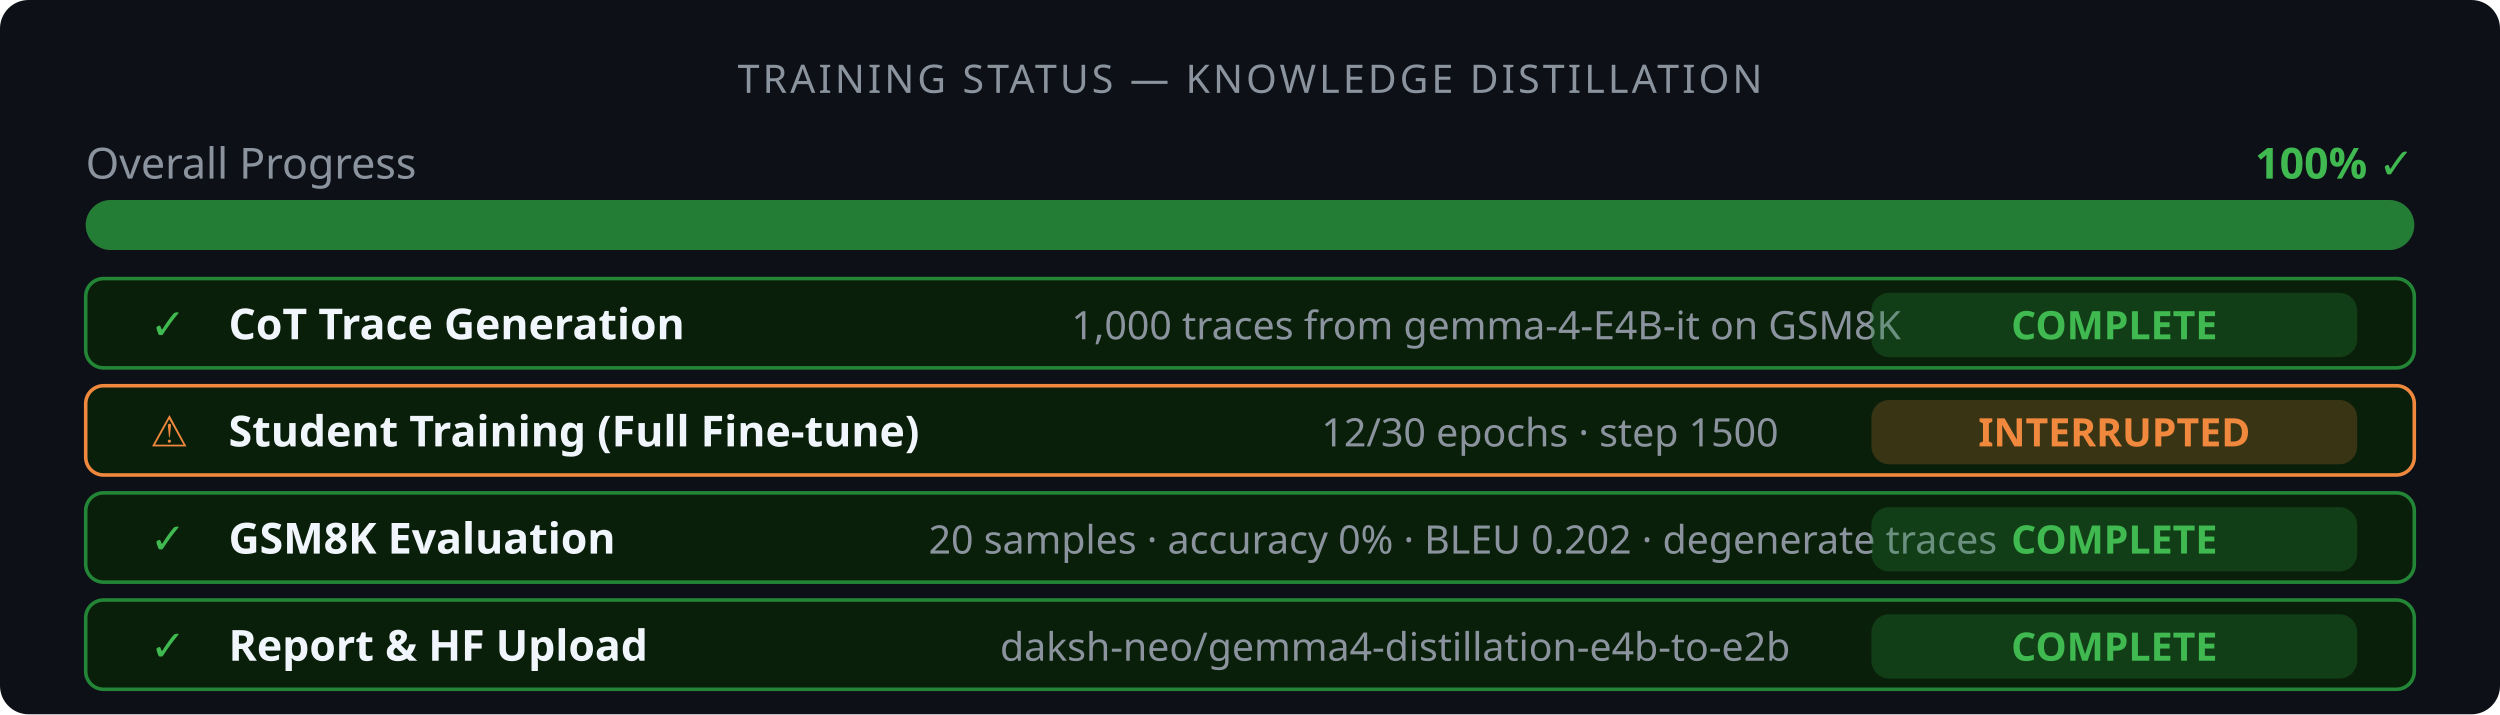
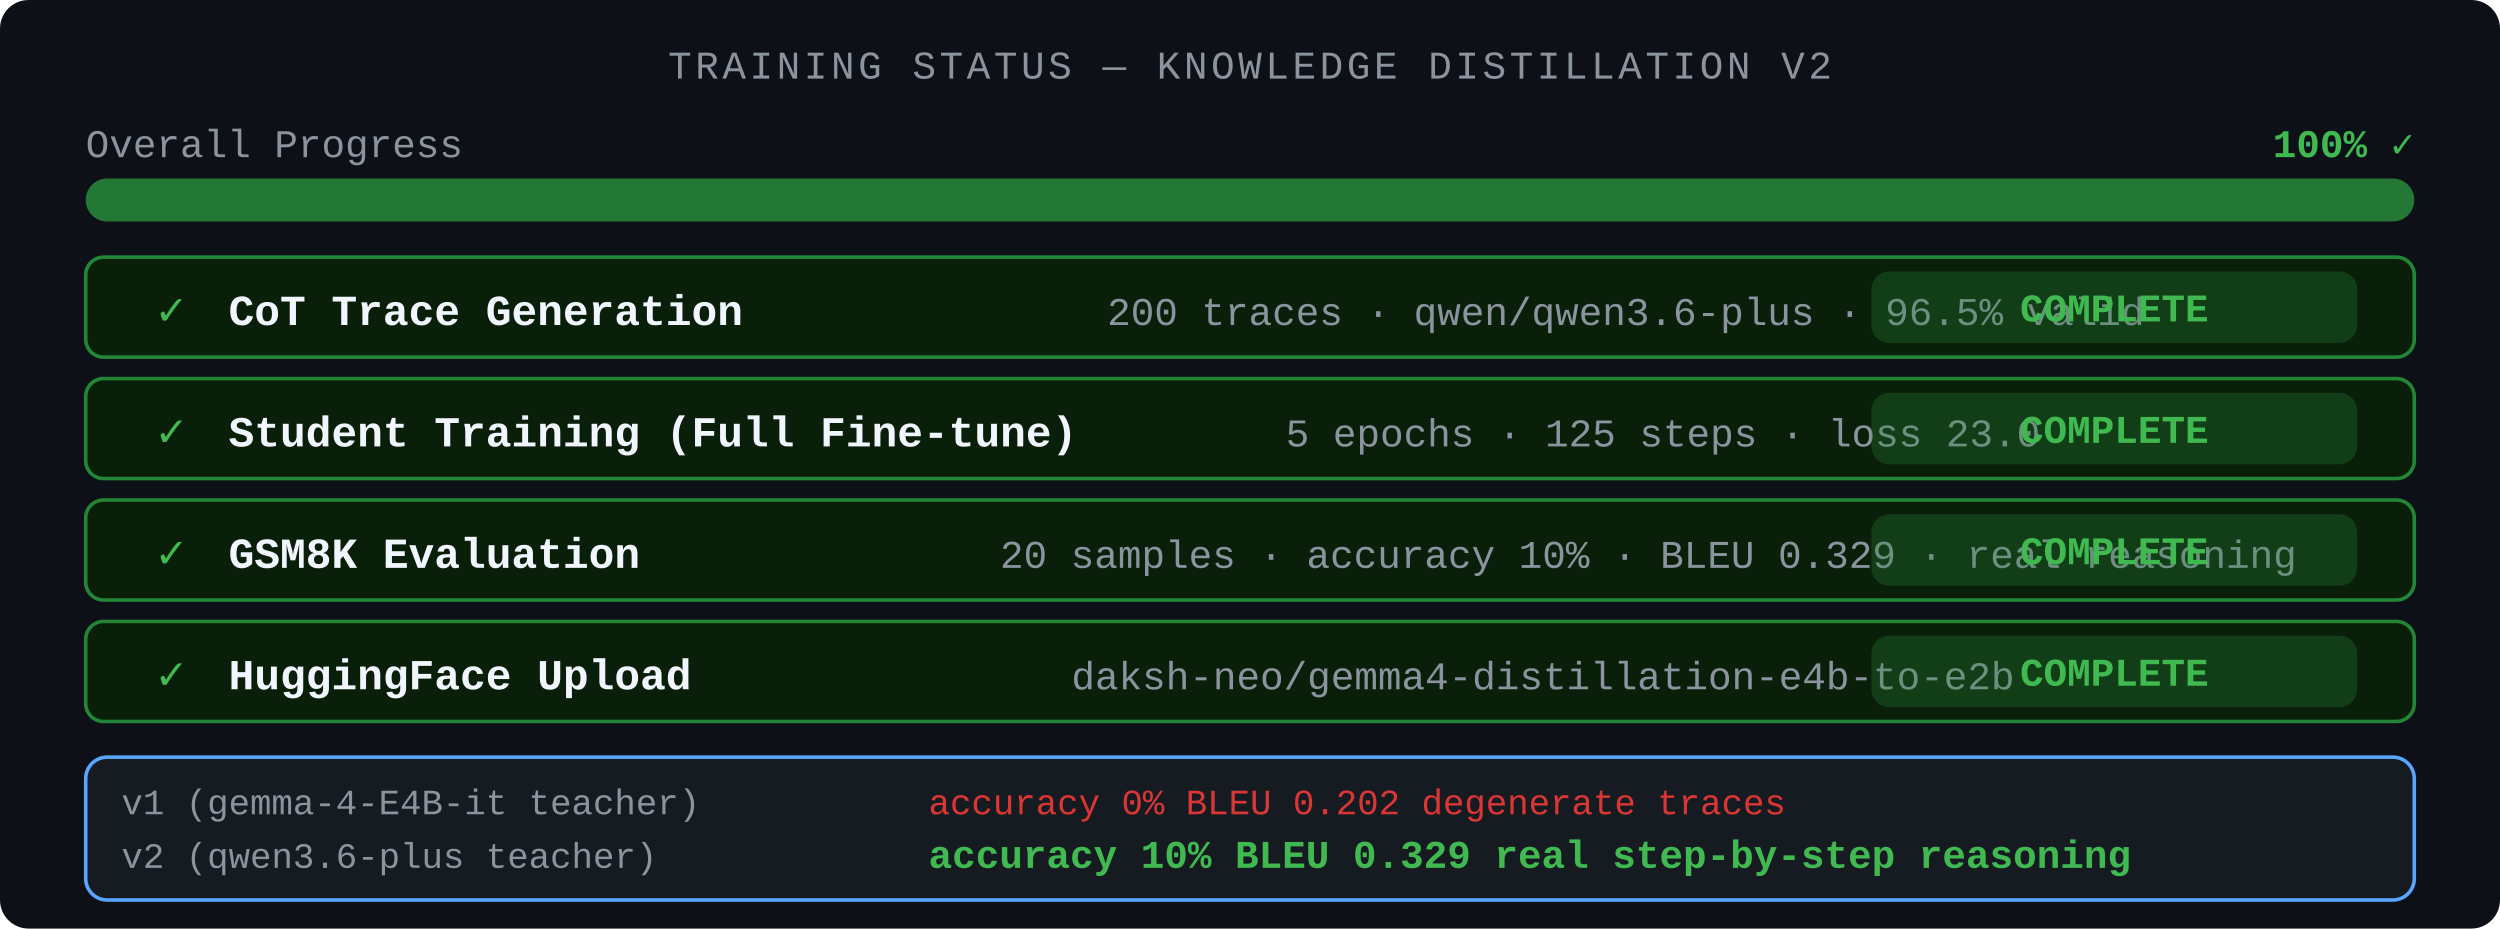
- <svg xmlns="http://www.w3.org/2000/svg" width="700" height="200" viewBox="0 0 700 200">
+ <svg xmlns="http://www.w3.org/2000/svg" width="700" height="260" viewBox="0 0 700 260">
  <defs>
-     <style>
-       .font-base { font-family: 'Segoe UI', system-ui, sans-serif; }
-     </style>
+     <style>.mono { font-family: 'Courier New', Courier, monospace; }</style>
  </defs>
-   <rect width="700" height="200" fill="#0d1117" rx="8" />
-   <text x="350" y="26" text-anchor="middle" class="font-base" font-size="11" fill="#8b949e" letter-spacing="0.08em">TRAINING STATUS — KNOWLEDGE DISTILLATION</text>
-   <text x="24" y="50" class="font-base" font-size="12" fill="#8b949e">Overall Progress</text>
-   <text x="676" y="50" text-anchor="end" class="font-base" font-size="12" font-weight="700" fill="#3fb950">100% ✓</text>
-   <rect x="24" y="56" width="652" height="14" rx="7" fill="#21262d" />
-   <rect x="24" y="56" width="652" height="14" rx="7" fill="#238636" opacity="0.9" />
-   <rect x="24" y="78" width="652" height="25" rx="5" fill="#0a1f0a" stroke="#238636" stroke-width="1" />
-   <text x="42" y="95" class="font-base" font-size="12" fill="#3fb950">✓</text>
-   <text x="64" y="95" class="font-base" font-size="12" font-weight="600" fill="#f0f6fc">CoT Trace Generation</text>
-   <text x="300" y="95" class="font-base" font-size="11" fill="#8b949e">1,000 traces from gemma-4-E4B-it on GSM8K</text>
-   <rect x="524" y="82" width="136" height="18" rx="5" fill="#238636" opacity="0.3" />
-   <text x="592" y="95" text-anchor="middle" class="font-base" font-size="11" font-weight="600" fill="#3fb950">COMPLETE</text>
-   <rect x="24" y="108" width="652" height="25" rx="5" fill="#0a1f0a" stroke="#f0883e" stroke-width="1" />
-   <text x="42" y="125" class="font-base" font-size="12" fill="#f0883e">⚠</text>
-   <text x="64" y="125" class="font-base" font-size="12" font-weight="600" fill="#f0f6fc">Student Training (Full Fine-tune)</text>
-   <text x="370" y="125" class="font-base" font-size="11" fill="#8b949e">12/30 epochs · step 1500</text>
-   <rect x="524" y="112" width="136" height="18" rx="5" fill="#f0883e" opacity="0.2" />
-   <text x="592" y="125" text-anchor="middle" class="font-base" font-size="11" font-weight="600" fill="#f0883e">INTERRUPTED</text>
-   <rect x="24" y="138" width="652" height="25" rx="5" fill="#0a1f0a" stroke="#238636" stroke-width="1" />
-   <text x="42" y="155" class="font-base" font-size="12" fill="#3fb950">✓</text>
-   <text x="64" y="155" class="font-base" font-size="12" font-weight="600" fill="#f0f6fc">GSM8K Evaluation</text>
-   <text x="260" y="155" class="font-base" font-size="11" fill="#8b949e">20 samples · accuracy 0% · BLEU 0.202 · degenerate traces</text>
-   <rect x="524" y="142" width="136" height="18" rx="5" fill="#238636" opacity="0.3" />
-   <text x="592" y="155" text-anchor="middle" class="font-base" font-size="11" font-weight="600" fill="#3fb950">COMPLETE</text>
-   <rect x="24" y="168" width="652" height="25" rx="5" fill="#0a1f0a" stroke="#238636" stroke-width="1" />
-   <text x="42" y="185" class="font-base" font-size="12" fill="#3fb950">✓</text>
-   <text x="64" y="185" class="font-base" font-size="12" font-weight="600" fill="#f0f6fc">Report &amp; HF Upload</text>
-   <text x="280" y="185" class="font-base" font-size="11" fill="#8b949e">daksh-neo/gemma4-distillation-e4b-to-e2b</text>
-   <rect x="524" y="172" width="136" height="18" rx="5" fill="#238636" opacity="0.3" />
-   <text x="592" y="185" text-anchor="middle" class="font-base" font-size="11" font-weight="600" fill="#3fb950">COMPLETE</text>
+   <rect width="700" height="260" rx="8" fill="#0d1117" />
+   <text x="350" y="22" text-anchor="middle" class="mono" font-size="11" fill="#8b949e" letter-spacing="1">TRAINING STATUS — KNOWLEDGE DISTILLATION V2</text>
+   <text x="24" y="44" class="mono" font-size="11" fill="#8b949e">Overall Progress</text>
+   <text x="676" y="44" text-anchor="end" class="mono" font-size="11" font-weight="700" fill="#3fb950">100% ✓</text>
+   <rect x="24" y="50" width="652" height="12" rx="6" fill="#21262d" />
+   <rect x="24" y="50" width="652" height="12" rx="6" fill="#238636" opacity="0.85" />
+   <rect x="24" y="72" width="652" height="28" rx="5" fill="#0a1f0a" stroke="#238636" stroke-width="1" />
+   <text x="44" y="91" class="mono" font-size="13" fill="#3fb950">✓</text>
+   <text x="64" y="91" class="mono" font-size="12" font-weight="600" fill="#f0f6fc">CoT Trace Generation</text>
+   <text x="310" y="91" class="mono" font-size="11" fill="#8b949e">200 traces · qwen/qwen3.6-plus · 96.5% valid</text>
+   <rect x="524" y="76" width="136" height="20" rx="5" fill="#238636" opacity="0.3" />
+   <text x="592" y="90" text-anchor="middle" class="mono" font-size="11" font-weight="600" fill="#3fb950">COMPLETE</text>
+   <rect x="24" y="106" width="652" height="28" rx="5" fill="#0a1f0a" stroke="#238636" stroke-width="1" />
+   <text x="44" y="125" class="mono" font-size="13" fill="#3fb950">✓</text>
+   <text x="64" y="125" class="mono" font-size="12" font-weight="600" fill="#f0f6fc">Student Training (Full Fine-tune)</text>
+   <text x="360" y="125" class="mono" font-size="11" fill="#8b949e">5 epochs · 125 steps · loss 23.0</text>
+   <rect x="524" y="110" width="136" height="20" rx="5" fill="#238636" opacity="0.3" />
+   <text x="592" y="124" text-anchor="middle" class="mono" font-size="11" font-weight="600" fill="#3fb950">COMPLETE</text>
+   <rect x="24" y="140" width="652" height="28" rx="5" fill="#0a1f0a" stroke="#238636" stroke-width="1" />
+   <text x="44" y="159" class="mono" font-size="13" fill="#3fb950">✓</text>
+   <text x="64" y="159" class="mono" font-size="12" font-weight="600" fill="#f0f6fc">GSM8K Evaluation</text>
+   <text x="280" y="159" class="mono" font-size="11" fill="#8b949e">20 samples · accuracy 10% · BLEU 0.329 · real reasoning</text>
+   <rect x="524" y="144" width="136" height="20" rx="5" fill="#238636" opacity="0.3" />
+   <text x="592" y="158" text-anchor="middle" class="mono" font-size="11" font-weight="600" fill="#3fb950">COMPLETE</text>
+   <rect x="24" y="174" width="652" height="28" rx="5" fill="#0a1f0a" stroke="#238636" stroke-width="1" />
+   <text x="44" y="193" class="mono" font-size="13" fill="#3fb950">✓</text>
+   <text x="64" y="193" class="mono" font-size="12" font-weight="600" fill="#f0f6fc">HuggingFace Upload</text>
+   <text x="300" y="193" class="mono" font-size="11" fill="#8b949e">daksh-neo/gemma4-distillation-e4b-to-e2b</text>
+   <rect x="524" y="178" width="136" height="20" rx="5" fill="#238636" opacity="0.3" />
+   <text x="592" y="192" text-anchor="middle" class="mono" font-size="11" font-weight="600" fill="#3fb950">COMPLETE</text>
+   <rect x="24" y="212" width="652" height="40" rx="6" fill="#161b22" stroke="#58a6ff" stroke-width="1" />
+   <text x="34" y="228" class="mono" font-size="10" fill="#8b949e">v1 (gemma-4-E4B-it teacher)</text>
+   <text x="34" y="243" class="mono" font-size="10" fill="#8b949e">v2 (qwen3.6-plus teacher)  </text>
+   <text x="260" y="228" class="mono" font-size="10" fill="#da3633">accuracy 0%   BLEU 0.202   degenerate traces</text>
+   <text x="260" y="243" class="mono" font-size="11" font-weight="700" fill="#3fb950">accuracy 10%  BLEU 0.329   real step-by-step reasoning</text>
</svg>
